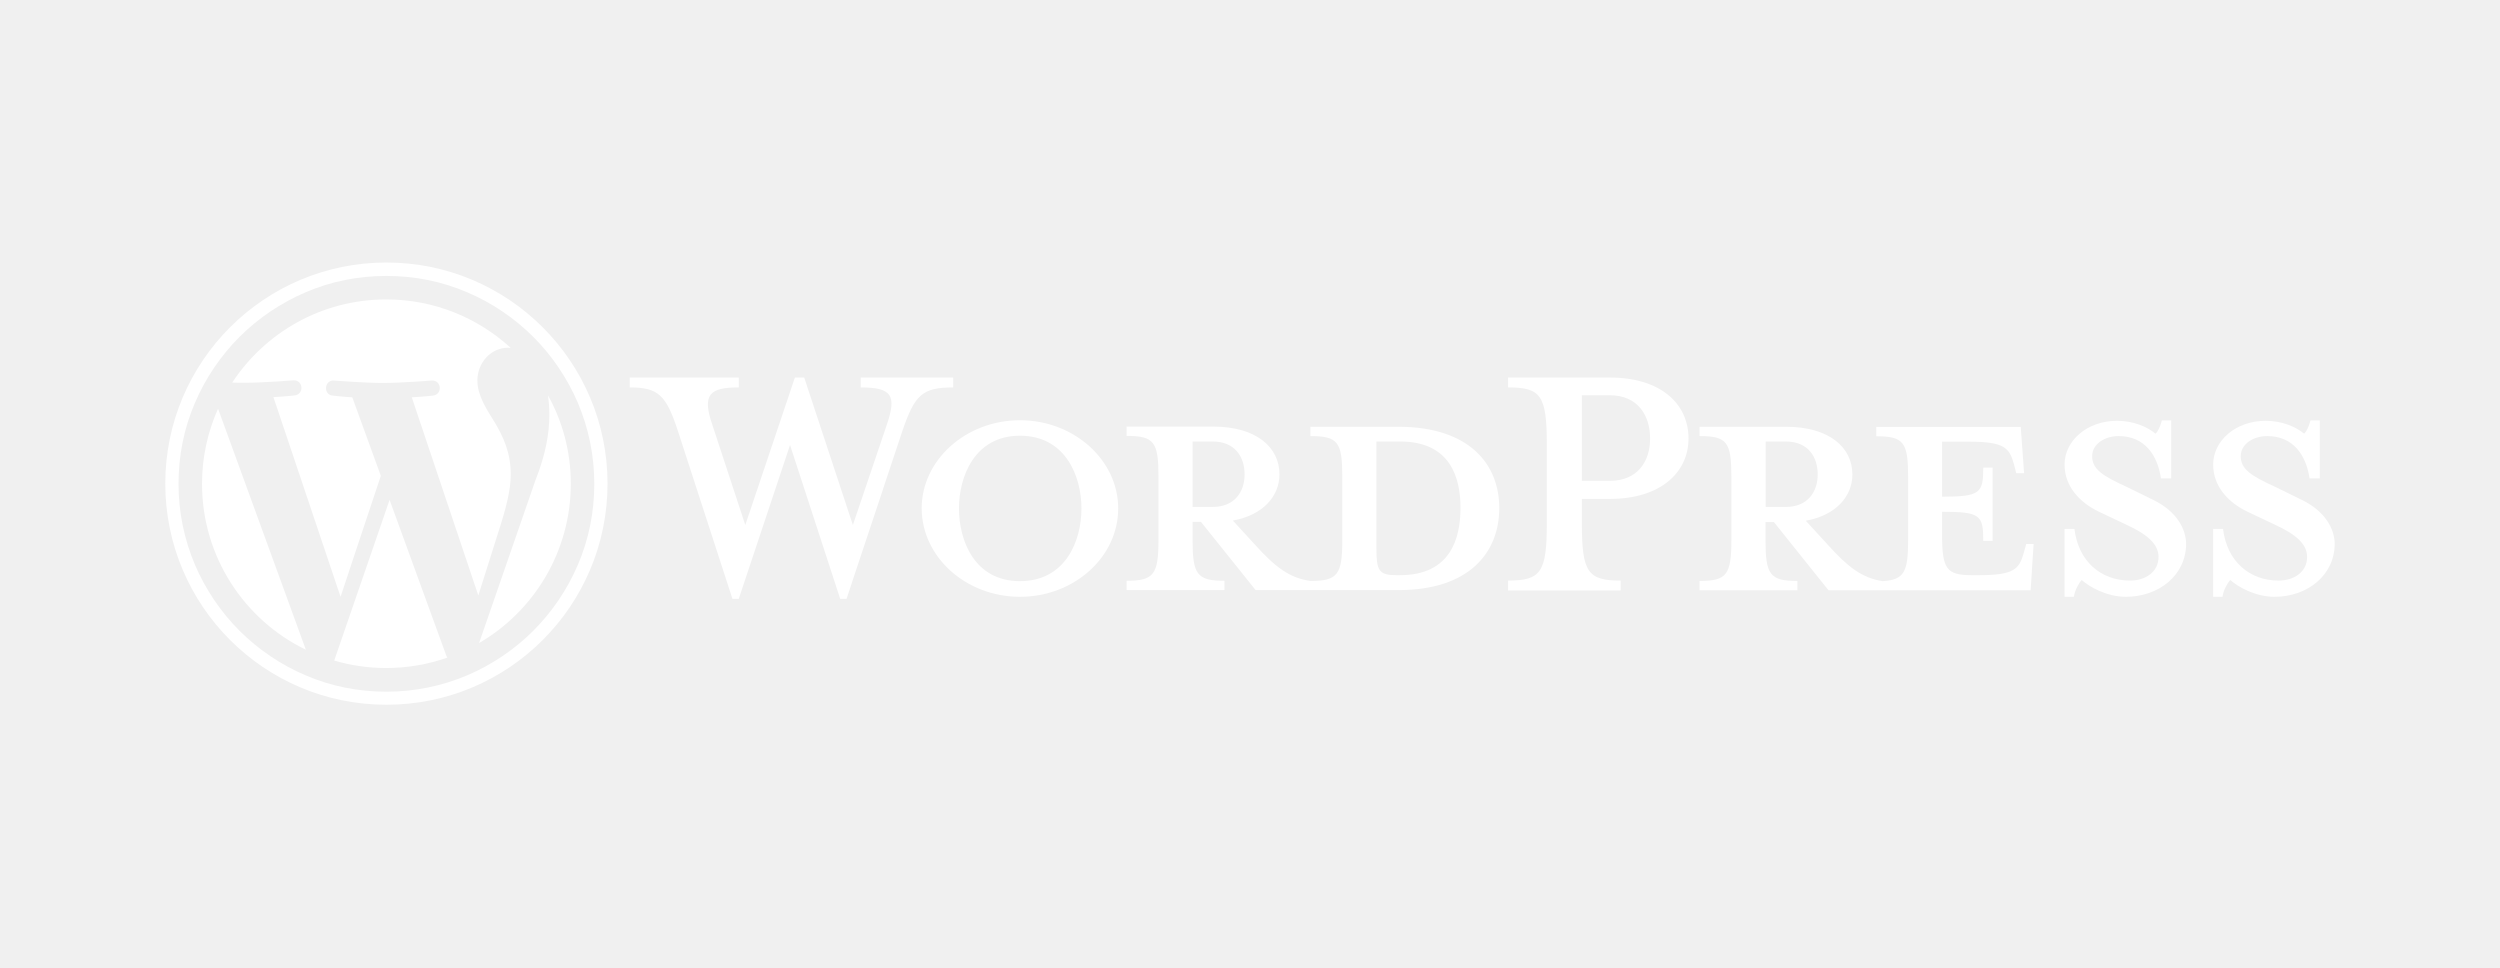
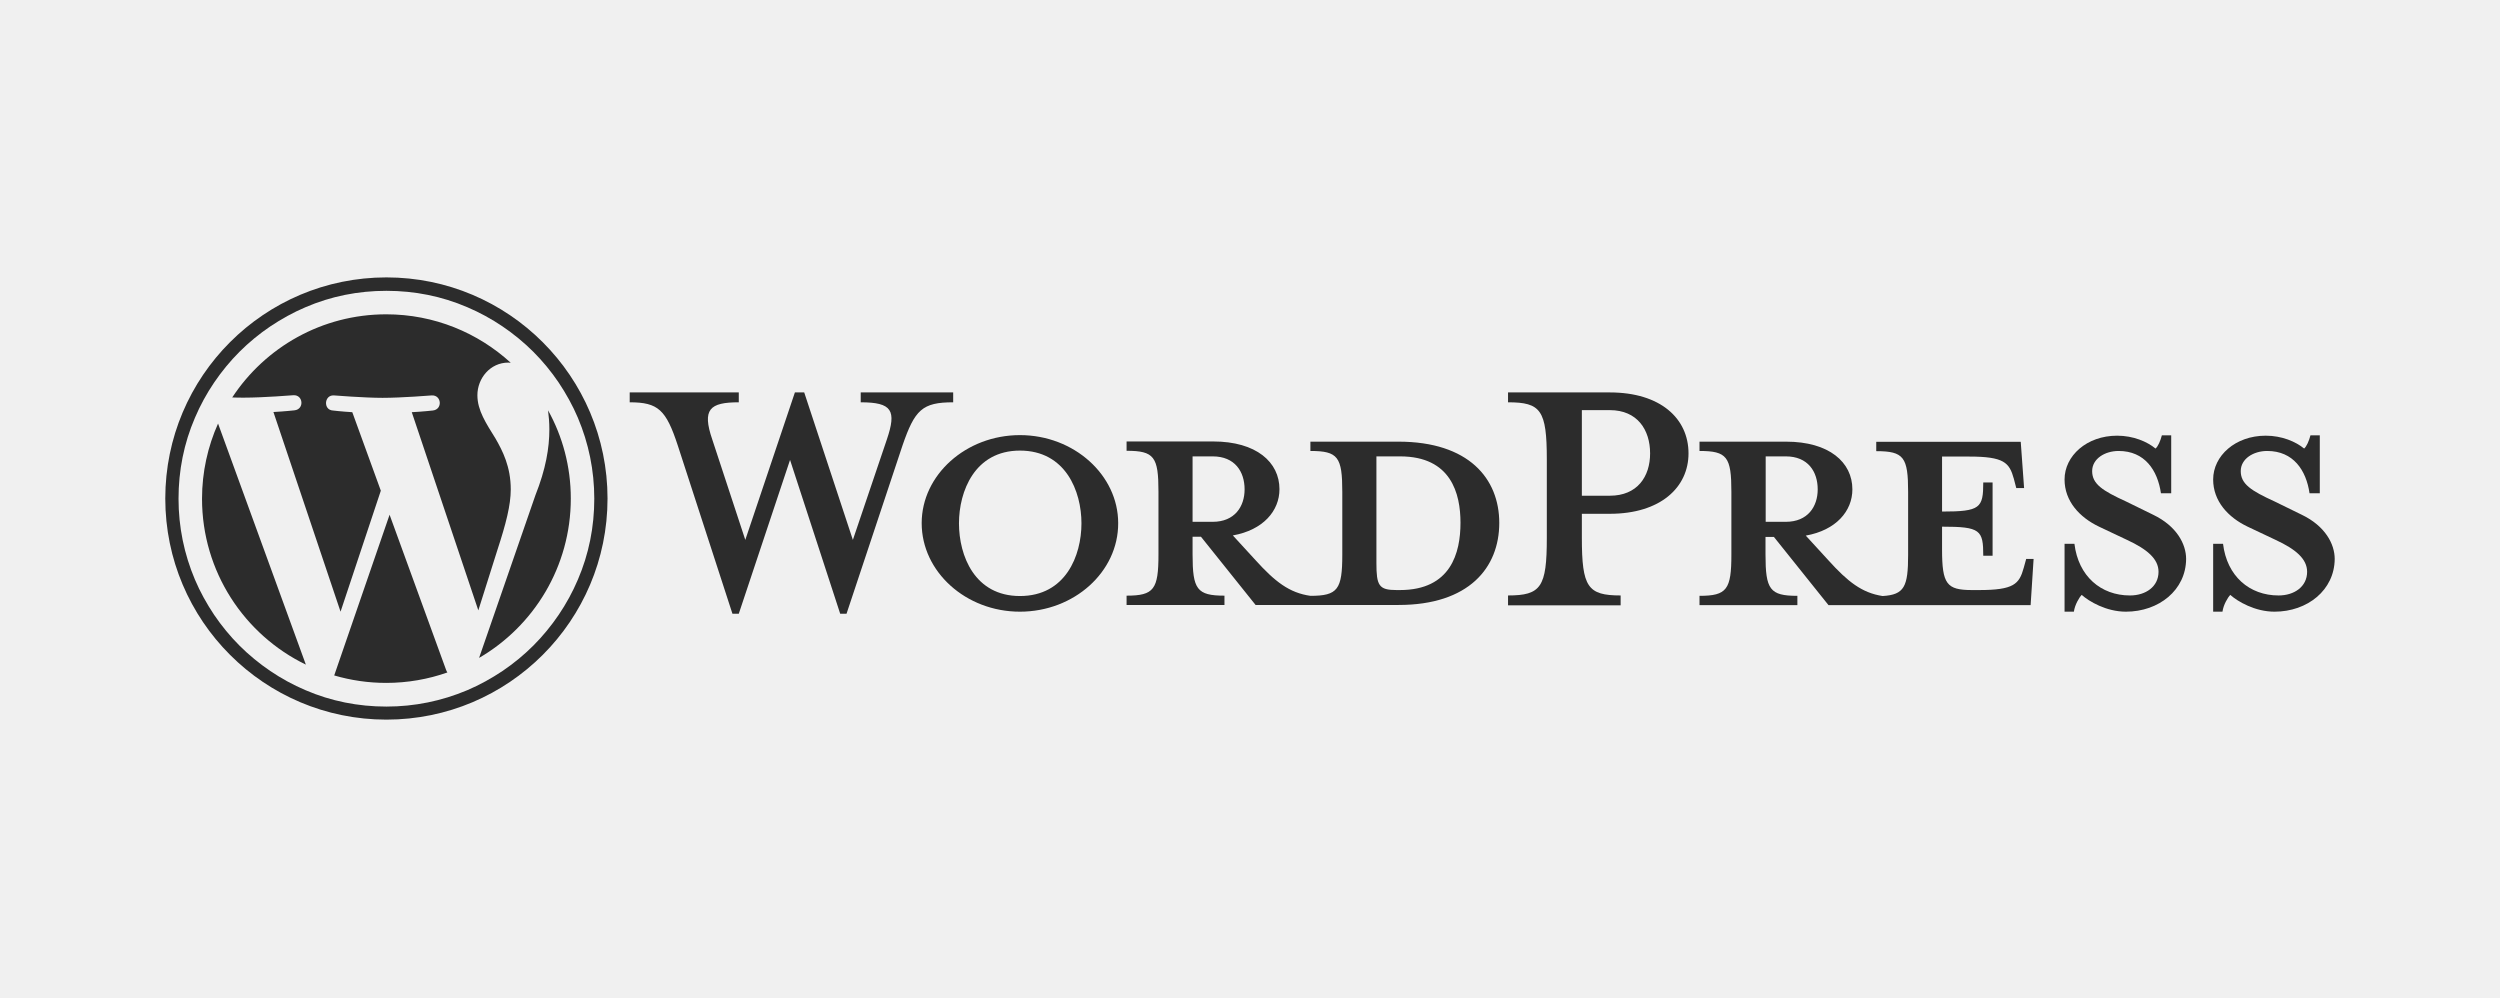
- <svg xmlns="http://www.w3.org/2000/svg" width="168" height="65" viewBox="0 0 168 65" fill="none">
-   <path d="M93.973 28.679H88.059V29.305C89.914 29.305 90.202 29.706 90.202 32.049V36.271C90.202 38.614 89.901 39.04 88.059 39.04C86.644 38.84 85.679 38.088 84.364 36.635L82.847 34.981C84.89 34.617 85.98 33.327 85.98 31.874C85.98 30.057 84.426 28.666 81.519 28.666H75.706V29.293C77.56 29.293 77.849 29.694 77.849 32.036V36.259C77.849 38.602 77.548 39.028 75.706 39.028V39.654H82.284V39.028C80.429 39.028 80.141 38.602 80.141 36.259V35.069H80.705L84.376 39.654H93.986C98.709 39.654 100.751 37.148 100.751 34.141C100.751 31.16 98.696 28.679 93.973 28.679ZM80.141 34.066V29.669H81.494C82.985 29.669 83.637 30.696 83.637 31.886C83.637 33.039 82.973 34.066 81.494 34.066H80.141ZM94.073 38.652H93.848C92.657 38.652 92.495 38.351 92.495 36.835V29.669C92.495 29.669 93.948 29.669 94.086 29.669C97.519 29.669 98.145 32.174 98.145 34.129C98.145 36.146 97.506 38.652 94.073 38.652Z" fill="white" />
-   <path d="M57.313 35.281L59.594 28.541C60.258 26.586 59.957 26.035 57.84 26.035V25.371H64.054V26.035C61.974 26.035 61.473 26.536 60.646 28.942L56.887 40.243H56.461L53.091 29.907L49.646 40.243H49.22L45.549 28.942C44.76 26.536 44.233 26.035 42.316 26.035V25.371H49.646V26.035C47.691 26.035 47.165 26.499 47.867 28.541L50.084 35.281L53.417 25.371H54.043L57.313 35.281Z" fill="white" />
-   <path d="M68.54 40.105C64.906 40.105 61.937 37.424 61.937 34.154C61.937 30.921 64.906 28.24 68.54 28.24C72.173 28.24 75.142 30.921 75.142 34.154C75.155 37.436 72.173 40.105 68.54 40.105ZM68.54 29.28C65.495 29.28 64.443 32.024 64.443 34.166C64.443 36.346 65.495 39.053 68.54 39.053C71.609 39.053 72.674 36.346 72.674 34.166C72.674 32.011 71.609 29.28 68.54 29.28Z" fill="white" />
-   <path d="M108.907 39.015V39.679H101.34V39.015C103.557 39.015 103.946 38.451 103.946 35.156V29.869C103.946 26.561 103.545 26.035 101.34 26.035V25.371H108.181C111.588 25.371 113.468 27.125 113.468 29.468C113.468 31.748 111.588 33.527 108.181 33.527H106.301V35.144C106.301 38.451 106.69 39.015 108.907 39.015ZM108.181 26.561H106.301V32.312H108.181C110.035 32.312 110.887 31.022 110.887 29.468C110.887 27.889 110.035 26.561 108.181 26.561Z" fill="white" />
-   <path d="M136.157 36.572L135.994 37.161C135.693 38.251 135.33 38.652 132.987 38.652H132.524C130.807 38.652 130.506 38.251 130.506 35.908V34.392C133.087 34.392 133.275 34.617 133.275 36.346H133.902V31.422H133.275C133.275 33.139 133.075 33.377 130.506 33.377V29.681H132.323C134.666 29.681 135.029 30.082 135.33 31.172L135.493 31.798H136.019L135.794 28.691H126.084V29.318C127.938 29.318 128.226 29.719 128.226 32.062V36.284C128.226 38.426 127.976 38.965 126.51 39.053C125.119 38.84 124.167 38.088 122.864 36.647L121.348 34.993C123.39 34.63 124.48 33.339 124.48 31.886C124.48 30.069 122.927 28.679 120.02 28.679H114.207V29.305C116.061 29.305 116.349 29.706 116.349 32.049V36.271C116.349 38.614 116.048 39.04 114.207 39.04V39.666H120.784V39.04C118.93 39.04 118.642 38.614 118.642 36.271V35.081H119.206L122.876 39.666H136.458L136.658 36.559H136.157V36.572ZM118.654 34.066V29.669H120.007C121.498 29.669 122.15 30.696 122.15 31.886C122.15 33.039 121.486 34.066 120.007 34.066H118.654Z" fill="white" />
-   <path d="M142.86 40.105C141.545 40.105 140.38 39.416 139.891 38.977C139.728 39.14 139.427 39.641 139.365 40.105H138.738V35.544H139.402C139.665 37.724 141.181 39.015 143.136 39.015C144.188 39.015 145.053 38.426 145.053 37.424C145.053 36.559 144.289 35.908 142.935 35.281L141.056 34.392C139.741 33.765 138.738 32.675 138.738 31.222C138.738 29.631 140.229 28.278 142.271 28.278C143.361 28.278 144.289 28.679 144.852 29.142C145.015 29.004 145.178 28.641 145.278 28.253H145.905V32.149H145.216C144.99 30.596 144.126 29.305 142.372 29.305C141.445 29.305 140.593 29.831 140.593 30.658C140.593 31.523 141.282 31.974 142.873 32.7L144.689 33.59C146.281 34.354 146.907 35.569 146.907 36.559C146.895 38.652 145.078 40.105 142.86 40.105Z" fill="white" />
-   <path d="M152.846 40.105C151.53 40.105 150.365 39.416 149.876 38.977C149.713 39.14 149.413 39.641 149.35 40.105H148.724V35.544H149.388C149.651 37.724 151.167 39.015 153.121 39.015C154.174 39.015 155.038 38.426 155.038 37.424C155.038 36.559 154.274 35.908 152.921 35.281L151.041 34.392C149.726 33.765 148.724 32.675 148.724 31.222C148.724 29.631 150.215 28.278 152.257 28.278C153.347 28.278 154.274 28.679 154.838 29.142C155.001 29.004 155.163 28.641 155.264 28.253H155.89V32.149H155.201C154.976 30.596 154.111 29.305 152.357 29.305C151.43 29.305 150.578 29.831 150.578 30.658C150.578 31.523 151.267 31.974 152.858 32.7L154.675 33.59C156.266 34.354 156.892 35.569 156.892 36.559C156.88 38.652 155.063 40.105 152.846 40.105Z" fill="white" />
-   <path d="M25.967 18.543C27.858 18.543 29.688 18.906 31.404 19.645C32.231 19.996 33.033 20.435 33.772 20.936C34.511 21.437 35.213 22.013 35.839 22.64C36.466 23.266 37.042 23.968 37.543 24.707C38.044 25.459 38.483 26.248 38.834 27.075C39.56 28.791 39.936 30.621 39.936 32.513C39.936 34.404 39.573 36.234 38.834 37.95C38.483 38.777 38.044 39.579 37.543 40.318C37.042 41.057 36.466 41.759 35.839 42.385C35.213 43.012 34.511 43.588 33.772 44.089C33.02 44.59 32.231 45.029 31.404 45.38C29.688 46.106 27.858 46.482 25.967 46.482C24.075 46.482 22.245 46.119 20.529 45.38C19.702 45.029 18.9 44.59 18.161 44.089C17.422 43.588 16.72 43.012 16.094 42.385C15.467 41.759 14.891 41.057 14.39 40.318C13.889 39.566 13.45 38.777 13.1 37.95C12.373 36.234 11.997 34.404 11.997 32.513C11.997 30.621 12.36 28.791 13.1 27.075C13.45 26.248 13.889 25.446 14.39 24.707C14.891 23.968 15.467 23.266 16.094 22.64C16.72 22.013 17.422 21.437 18.161 20.936C18.913 20.435 19.702 19.996 20.529 19.645C22.245 18.906 24.075 18.543 25.967 18.543ZM25.967 17.641C17.76 17.641 11.107 24.294 11.107 32.5C11.107 40.706 17.76 47.359 25.967 47.359C34.173 47.359 40.826 40.706 40.826 32.5C40.826 24.306 34.173 17.641 25.967 17.641Z" fill="white" />
-   <path d="M13.576 32.513C13.576 37.411 16.42 41.659 20.554 43.663L14.653 27.463C13.964 29.005 13.576 30.721 13.576 32.513ZM34.323 31.886C34.323 30.358 33.772 29.293 33.296 28.466C32.67 27.451 32.081 26.586 32.081 25.559C32.081 24.419 32.945 23.366 34.16 23.366C34.211 23.366 34.273 23.379 34.323 23.379C32.118 21.362 29.187 20.122 25.954 20.122C21.632 20.122 17.823 22.339 15.605 25.709C15.893 25.722 16.169 25.722 16.407 25.722C17.698 25.722 19.715 25.559 19.715 25.559C20.379 25.521 20.466 26.499 19.79 26.574C19.79 26.574 19.113 26.649 18.374 26.687L22.885 40.105L25.591 31.974L23.674 26.699C23.01 26.662 22.371 26.586 22.371 26.586C21.707 26.549 21.782 25.521 22.446 25.572C22.446 25.572 24.488 25.735 25.704 25.735C26.994 25.735 29.011 25.572 29.011 25.572C29.675 25.534 29.763 26.511 29.086 26.586C29.086 26.586 28.41 26.662 27.671 26.699L32.143 40.017L33.421 35.971C33.998 34.204 34.323 32.951 34.323 31.886ZM26.18 33.59L22.459 44.39C23.574 44.716 24.739 44.891 25.954 44.891C27.395 44.891 28.786 44.64 30.064 44.189C30.026 44.139 30.001 44.077 29.976 44.014L26.18 33.59ZM36.829 26.574C36.879 26.962 36.917 27.388 36.917 27.852C36.917 29.105 36.679 30.52 35.977 32.287L32.194 43.212C35.877 41.07 38.358 37.073 38.358 32.5C38.358 30.358 37.806 28.328 36.829 26.574Z" fill="white" />
+ <svg xmlns="http://www.w3.org/2000/svg" width="168" height="67" viewBox="0 0 168 67" fill="none">
+   <path d="M93.973 29.679H88.059V30.305C89.914 30.305 90.202 30.706 90.202 33.049V37.271C90.202 39.614 89.901 40.04 88.059 40.04C86.644 39.84 85.679 39.088 84.364 37.635L82.847 35.981C84.89 35.617 85.98 34.327 85.98 32.874C85.98 31.057 84.426 29.666 81.519 29.666H75.706V30.293C77.56 30.293 77.849 30.694 77.849 33.036V37.259C77.849 39.602 77.548 40.028 75.706 40.028V40.654H82.284V40.028C80.429 40.028 80.141 39.602 80.141 37.259V36.069H80.705L84.376 40.654H93.986C98.709 40.654 100.751 38.148 100.751 35.141C100.751 32.16 98.696 29.679 93.973 29.679ZM80.141 35.066V30.669H81.494C82.985 30.669 83.637 31.696 83.637 32.886C83.637 34.039 82.973 35.066 81.494 35.066H80.141ZM94.073 39.652H93.848C92.657 39.652 92.495 39.351 92.495 37.835V30.669C92.495 30.669 93.948 30.669 94.086 30.669C97.519 30.669 98.145 33.174 98.145 35.129C98.145 37.146 97.506 39.652 94.073 39.652Z" fill="#2C2C2C" />
+   <path d="M57.313 36.281L59.594 29.541C60.258 27.586 59.957 27.035 57.84 27.035V26.371H64.054V27.035C61.974 27.035 61.473 27.536 60.646 29.942L56.887 41.243H56.461L53.091 30.907L49.646 41.243H49.22L45.549 29.942C44.76 27.536 44.233 27.035 42.316 27.035V26.371H49.646V27.035C47.691 27.035 47.165 27.499 47.867 29.541L50.084 36.281L53.417 26.371H54.043L57.313 36.281Z" fill="#2C2C2C" />
+   <path d="M68.54 41.105C64.906 41.105 61.937 38.424 61.937 35.154C61.937 31.921 64.906 29.24 68.54 29.24C72.173 29.24 75.142 31.921 75.142 35.154C75.155 38.436 72.173 41.105 68.54 41.105ZM68.54 30.28C65.495 30.28 64.443 33.024 64.443 35.166C64.443 37.346 65.495 40.053 68.54 40.053C71.609 40.053 72.674 37.346 72.674 35.166C72.674 33.011 71.609 30.28 68.54 30.28Z" fill="#2C2C2C" />
+   <path d="M108.907 40.015V40.679H101.34V40.015C103.557 40.015 103.946 39.451 103.946 36.156V30.869C103.946 27.561 103.545 27.035 101.34 27.035V26.371H108.181C111.588 26.371 113.468 28.125 113.468 30.468C113.468 32.748 111.588 34.527 108.181 34.527H106.301V36.144C106.301 39.451 106.69 40.015 108.907 40.015ZM108.181 27.561H106.301V33.312H108.181C110.035 33.312 110.887 32.022 110.887 30.468C110.887 28.889 110.035 27.561 108.181 27.561Z" fill="#2C2C2C" />
+   <path d="M136.157 37.572L135.994 38.161C135.693 39.251 135.33 39.652 132.987 39.652H132.524C130.807 39.652 130.506 39.251 130.506 36.908V35.392C133.087 35.392 133.275 35.617 133.275 37.346H133.902V32.422H133.275C133.275 34.139 133.075 34.377 130.506 34.377V30.681H132.323C134.666 30.681 135.029 31.082 135.33 32.172L135.493 32.798H136.019L135.794 29.691H126.084V30.318C127.938 30.318 128.226 30.719 128.226 33.062V37.284C128.226 39.426 127.976 39.965 126.51 40.053C125.119 39.84 124.167 39.088 122.864 37.647L121.348 35.993C123.39 35.63 124.48 34.339 124.48 32.886C124.48 31.069 122.927 29.679 120.02 29.679H114.207V30.305C116.061 30.305 116.349 30.706 116.349 33.049V37.271C116.349 39.614 116.048 40.04 114.207 40.04V40.666H120.784V40.04C118.93 40.04 118.642 39.614 118.642 37.271V36.081H119.206L122.876 40.666H136.458L136.658 37.559H136.157V37.572ZM118.654 35.066V30.669H120.007C121.498 30.669 122.15 31.696 122.15 32.886C122.15 34.039 121.486 35.066 120.007 35.066H118.654Z" fill="#2C2C2C" />
+   <path d="M142.86 41.105C141.545 41.105 140.38 40.416 139.891 39.977C139.728 40.14 139.427 40.641 139.365 41.105H138.738V36.544H139.402C139.665 38.724 141.181 40.015 143.136 40.015C144.188 40.015 145.053 39.426 145.053 38.424C145.053 37.559 144.289 36.908 142.935 36.281L141.056 35.392C139.741 34.765 138.738 33.675 138.738 32.222C138.738 30.631 140.229 29.278 142.271 29.278C143.361 29.278 144.289 29.679 144.852 30.142C145.015 30.004 145.178 29.641 145.278 29.253H145.905V33.149H145.216C144.99 31.596 144.126 30.305 142.372 30.305C141.445 30.305 140.593 30.831 140.593 31.658C140.593 32.523 141.282 32.974 142.873 33.7L144.689 34.59C146.281 35.354 146.907 36.569 146.907 37.559C146.895 39.652 145.078 41.105 142.86 41.105Z" fill="#2C2C2C" />
+   <path d="M152.846 41.105C151.53 41.105 150.365 40.416 149.876 39.977C149.713 40.14 149.413 40.641 149.35 41.105H148.724V36.544H149.388C149.651 38.724 151.167 40.015 153.121 40.015C154.174 40.015 155.038 39.426 155.038 38.424C155.038 37.559 154.274 36.908 152.921 36.281L151.041 35.392C149.726 34.765 148.724 33.675 148.724 32.222C148.724 30.631 150.215 29.278 152.257 29.278C153.347 29.278 154.274 29.679 154.838 30.142C155.001 30.004 155.163 29.641 155.264 29.253H155.89V33.149H155.201C154.976 31.596 154.111 30.305 152.357 30.305C151.43 30.305 150.578 30.831 150.578 31.658C150.578 32.523 151.267 32.974 152.858 33.7L154.675 34.59C156.266 35.354 156.892 36.569 156.892 37.559C156.88 39.652 155.063 41.105 152.846 41.105Z" fill="#2C2C2C" />
+   <path d="M25.967 19.543C27.858 19.543 29.688 19.906 31.404 20.645C32.231 20.996 33.033 21.435 33.772 21.936C34.511 22.437 35.213 23.013 35.839 23.64C36.466 24.266 37.042 24.968 37.543 25.707C38.044 26.459 38.483 27.248 38.834 28.075C39.56 29.791 39.936 31.621 39.936 33.513C39.936 35.404 39.573 37.234 38.834 38.95C38.483 39.777 38.044 40.579 37.543 41.318C37.042 42.057 36.466 42.759 35.839 43.385C35.213 44.012 34.511 44.588 33.772 45.089C33.02 45.59 32.231 46.029 31.404 46.38C29.688 47.106 27.858 47.482 25.967 47.482C24.075 47.482 22.245 47.119 20.529 46.38C19.702 46.029 18.9 45.59 18.161 45.089C17.422 44.588 16.72 44.012 16.094 43.385C15.467 42.759 14.891 42.057 14.39 41.318C13.889 40.566 13.45 39.777 13.1 38.95C12.373 37.234 11.997 35.404 11.997 33.513C11.997 31.621 12.36 29.791 13.1 28.075C13.45 27.248 13.889 26.446 14.39 25.707C14.891 24.968 15.467 24.266 16.094 23.64C16.72 23.013 17.422 22.437 18.161 21.936C18.913 21.435 19.702 20.996 20.529 20.645C22.245 19.906 24.075 19.543 25.967 19.543ZM25.967 18.641C17.76 18.641 11.107 25.294 11.107 33.5C11.107 41.706 17.76 48.359 25.967 48.359C34.173 48.359 40.826 41.706 40.826 33.5C40.826 25.306 34.173 18.641 25.967 18.641Z" fill="#2C2C2C" />
+   <path d="M13.576 33.513C13.576 38.411 16.42 42.659 20.554 44.663L14.653 28.463C13.964 30.005 13.576 31.721 13.576 33.513ZM34.323 32.886C34.323 31.358 33.772 30.293 33.296 29.466C32.67 28.451 32.081 27.586 32.081 26.559C32.081 25.419 32.945 24.366 34.16 24.366C34.211 24.366 34.273 24.379 34.323 24.379C32.118 22.362 29.187 21.122 25.954 21.122C21.632 21.122 17.823 23.339 15.605 26.709C15.893 26.722 16.169 26.722 16.407 26.722C17.698 26.722 19.715 26.559 19.715 26.559C20.379 26.521 20.466 27.499 19.79 27.574C19.79 27.574 19.113 27.649 18.374 27.687L22.885 41.105L25.591 32.974L23.674 27.699C23.01 27.662 22.371 27.586 22.371 27.586C21.707 27.549 21.782 26.521 22.446 26.572C22.446 26.572 24.488 26.735 25.704 26.735C26.994 26.735 29.011 26.572 29.011 26.572C29.675 26.534 29.763 27.511 29.086 27.586C29.086 27.586 28.41 27.662 27.671 27.699L32.143 41.017L33.421 36.971C33.998 35.204 34.323 33.951 34.323 32.886ZM26.18 34.59L22.459 45.39C23.574 45.716 24.739 45.891 25.954 45.891C27.395 45.891 28.786 45.64 30.064 45.189C30.026 45.139 30.001 45.077 29.976 45.014L26.18 34.59ZM36.829 27.574C36.879 27.962 36.917 28.388 36.917 28.852C36.917 30.105 36.679 31.52 35.977 33.287L32.194 44.212C35.877 42.07 38.358 38.073 38.358 33.5C38.358 31.358 37.806 29.328 36.829 27.574Z" fill="#2C2C2C" />
</svg>
